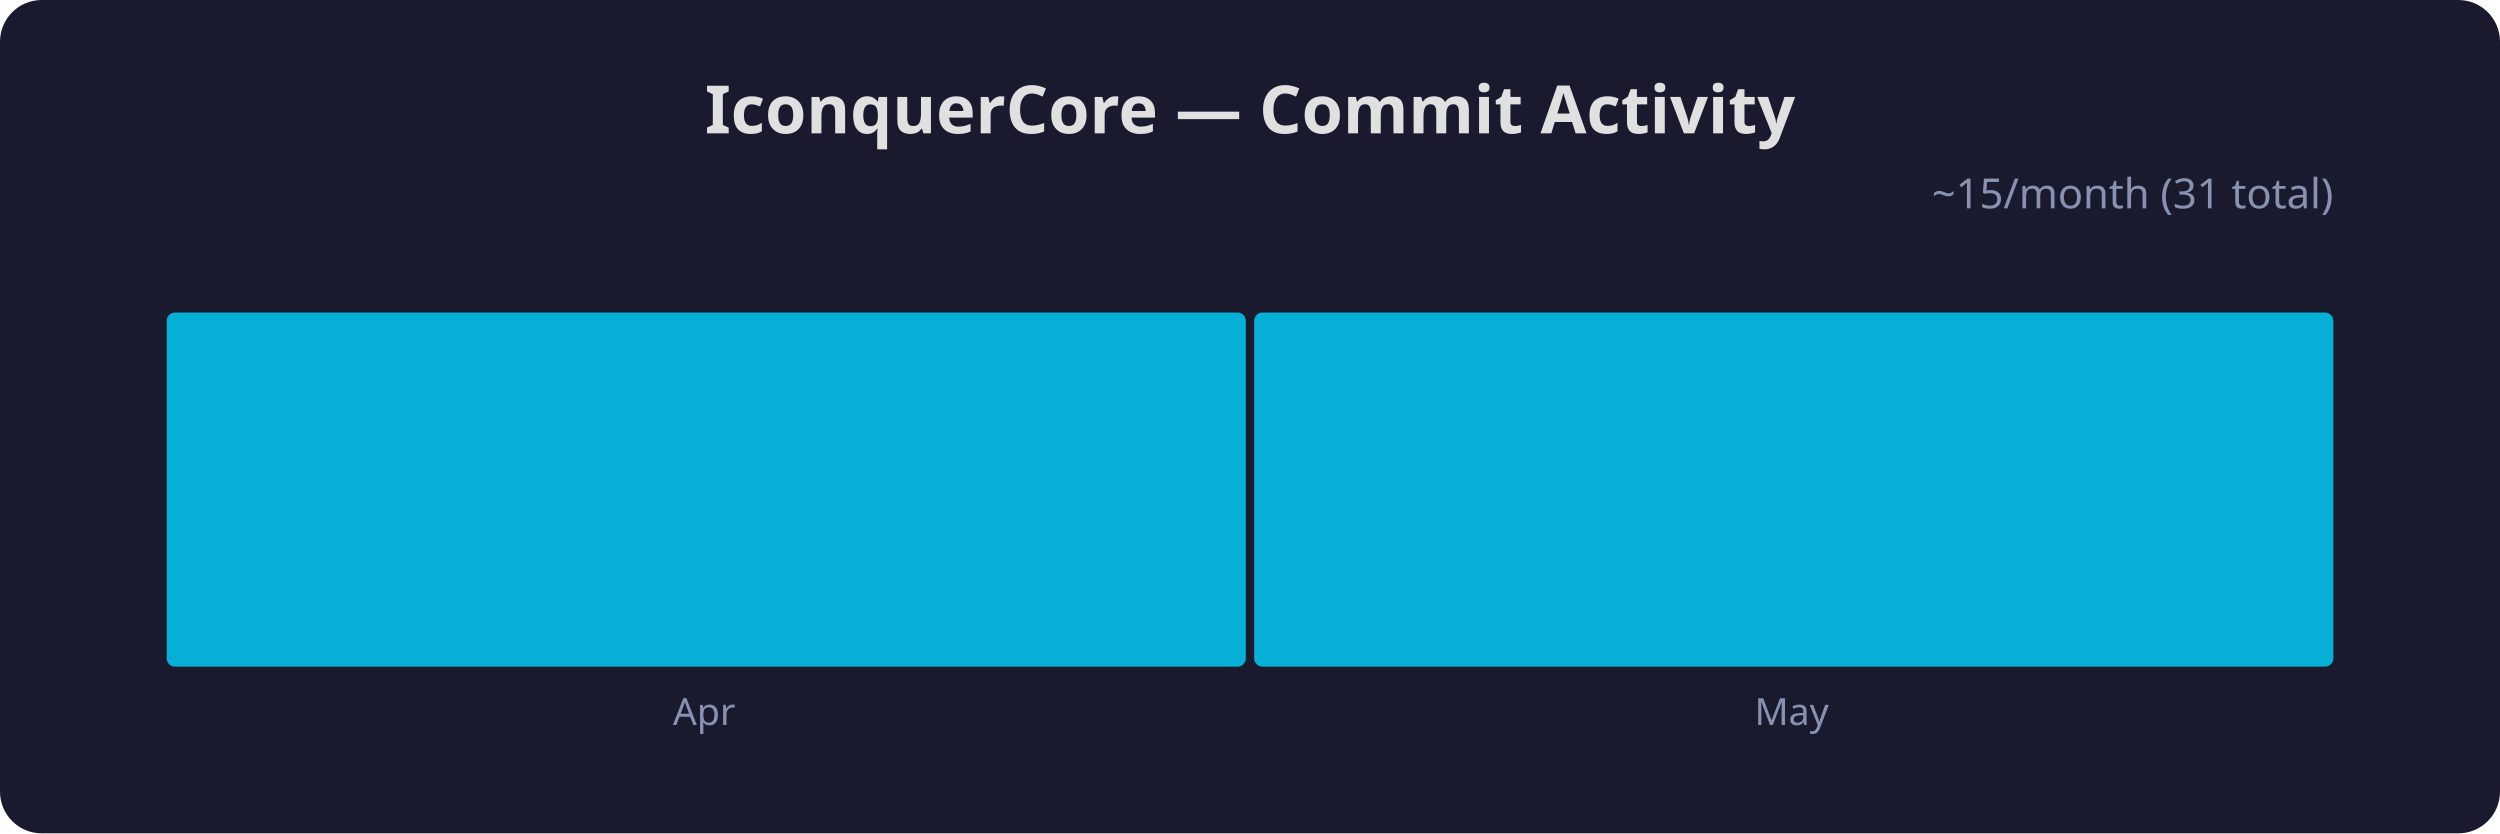
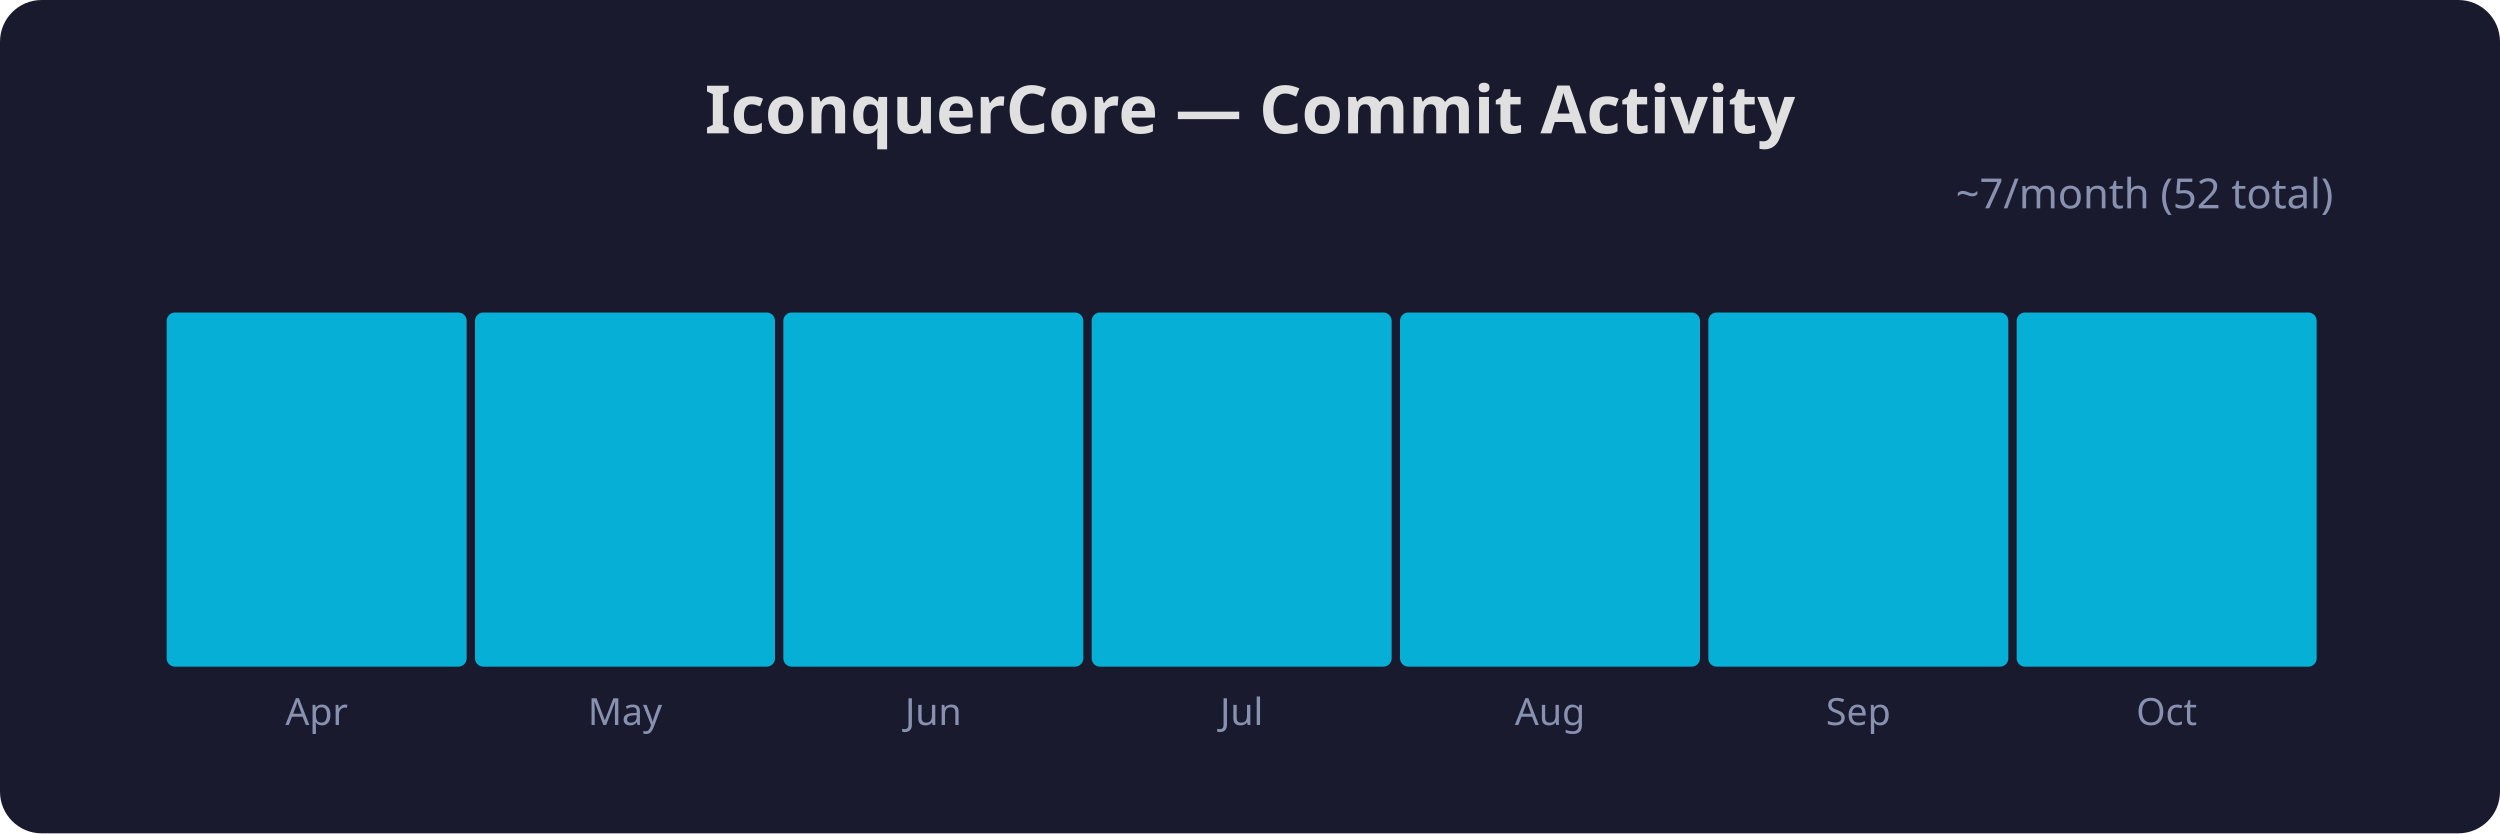
<svg xmlns="http://www.w3.org/2000/svg" width="600" height="200" viewBox="0 0 600 200">
  <rect x="0" y="0" width="600" height="200" rx="10" ry="10" fill="#1a1a2e" />
  <text x="300" y="32" font-family="sans-serif" font-size="16" font-weight="bold" fill="#e0e0e0" text-anchor="middle">IconquerCore — Commit Activity</text>
-   <rect x="40" y="75" width="259" height="85" rx="2" ry="2" fill="#00d4ff" opacity="0.8" />
-   <text x="169" y="174" font-family="sans-serif" font-size="9" fill="#8892b0" text-anchor="middle">Apr</text>
-   <rect x="301" y="75" width="259" height="85" rx="2" ry="2" fill="#00d4ff" opacity="0.8" />
-   <text x="430" y="174" font-family="sans-serif" font-size="9" fill="#8892b0" text-anchor="middle">May</text>
-   <text x="560" y="50" font-family="sans-serif" font-size="10" fill="#8892b0" text-anchor="end">~15/month (31 total)</text>
+   <rect x="40" y="75" width="72" height="85" rx="2" ry="2" fill="#00d4ff" opacity="0.8" />
+   <text x="76" y="174" font-family="sans-serif" font-size="9" fill="#8892b0" text-anchor="middle">Apr</text>
+   <rect x="114" y="75" width="72" height="85" rx="2" ry="2" fill="#00d4ff" opacity="0.8" />
+   <text x="150" y="174" font-family="sans-serif" font-size="9" fill="#8892b0" text-anchor="middle">May</text>
+   <rect x="188" y="75" width="72" height="85" rx="2" ry="2" fill="#00d4ff" opacity="0.8" />
+   <text x="224" y="174" font-family="sans-serif" font-size="9" fill="#8892b0" text-anchor="middle">Jun</text>
+   <rect x="262" y="75" width="72" height="85" rx="2" ry="2" fill="#00d4ff" opacity="0.8" />
+   <text x="298" y="174" font-family="sans-serif" font-size="9" fill="#8892b0" text-anchor="middle">Jul</text>
+   <rect x="336" y="75" width="72" height="85" rx="2" ry="2" fill="#00d4ff" opacity="0.8" />
+   <text x="372" y="174" font-family="sans-serif" font-size="9" fill="#8892b0" text-anchor="middle">Aug</text>
+   <rect x="410" y="75" width="72" height="85" rx="2" ry="2" fill="#00d4ff" opacity="0.8" />
+   <text x="446" y="174" font-family="sans-serif" font-size="9" fill="#8892b0" text-anchor="middle">Sep</text>
+   <rect x="484" y="75" width="72" height="85" rx="2" ry="2" fill="#00d4ff" opacity="0.8" />
+   <text x="520" y="174" font-family="sans-serif" font-size="9" fill="#8892b0" text-anchor="middle">Oct</text>
+   <text x="560" y="50" font-family="sans-serif" font-size="10" fill="#8892b0" text-anchor="end">~7/month (52 total)</text>
</svg>
